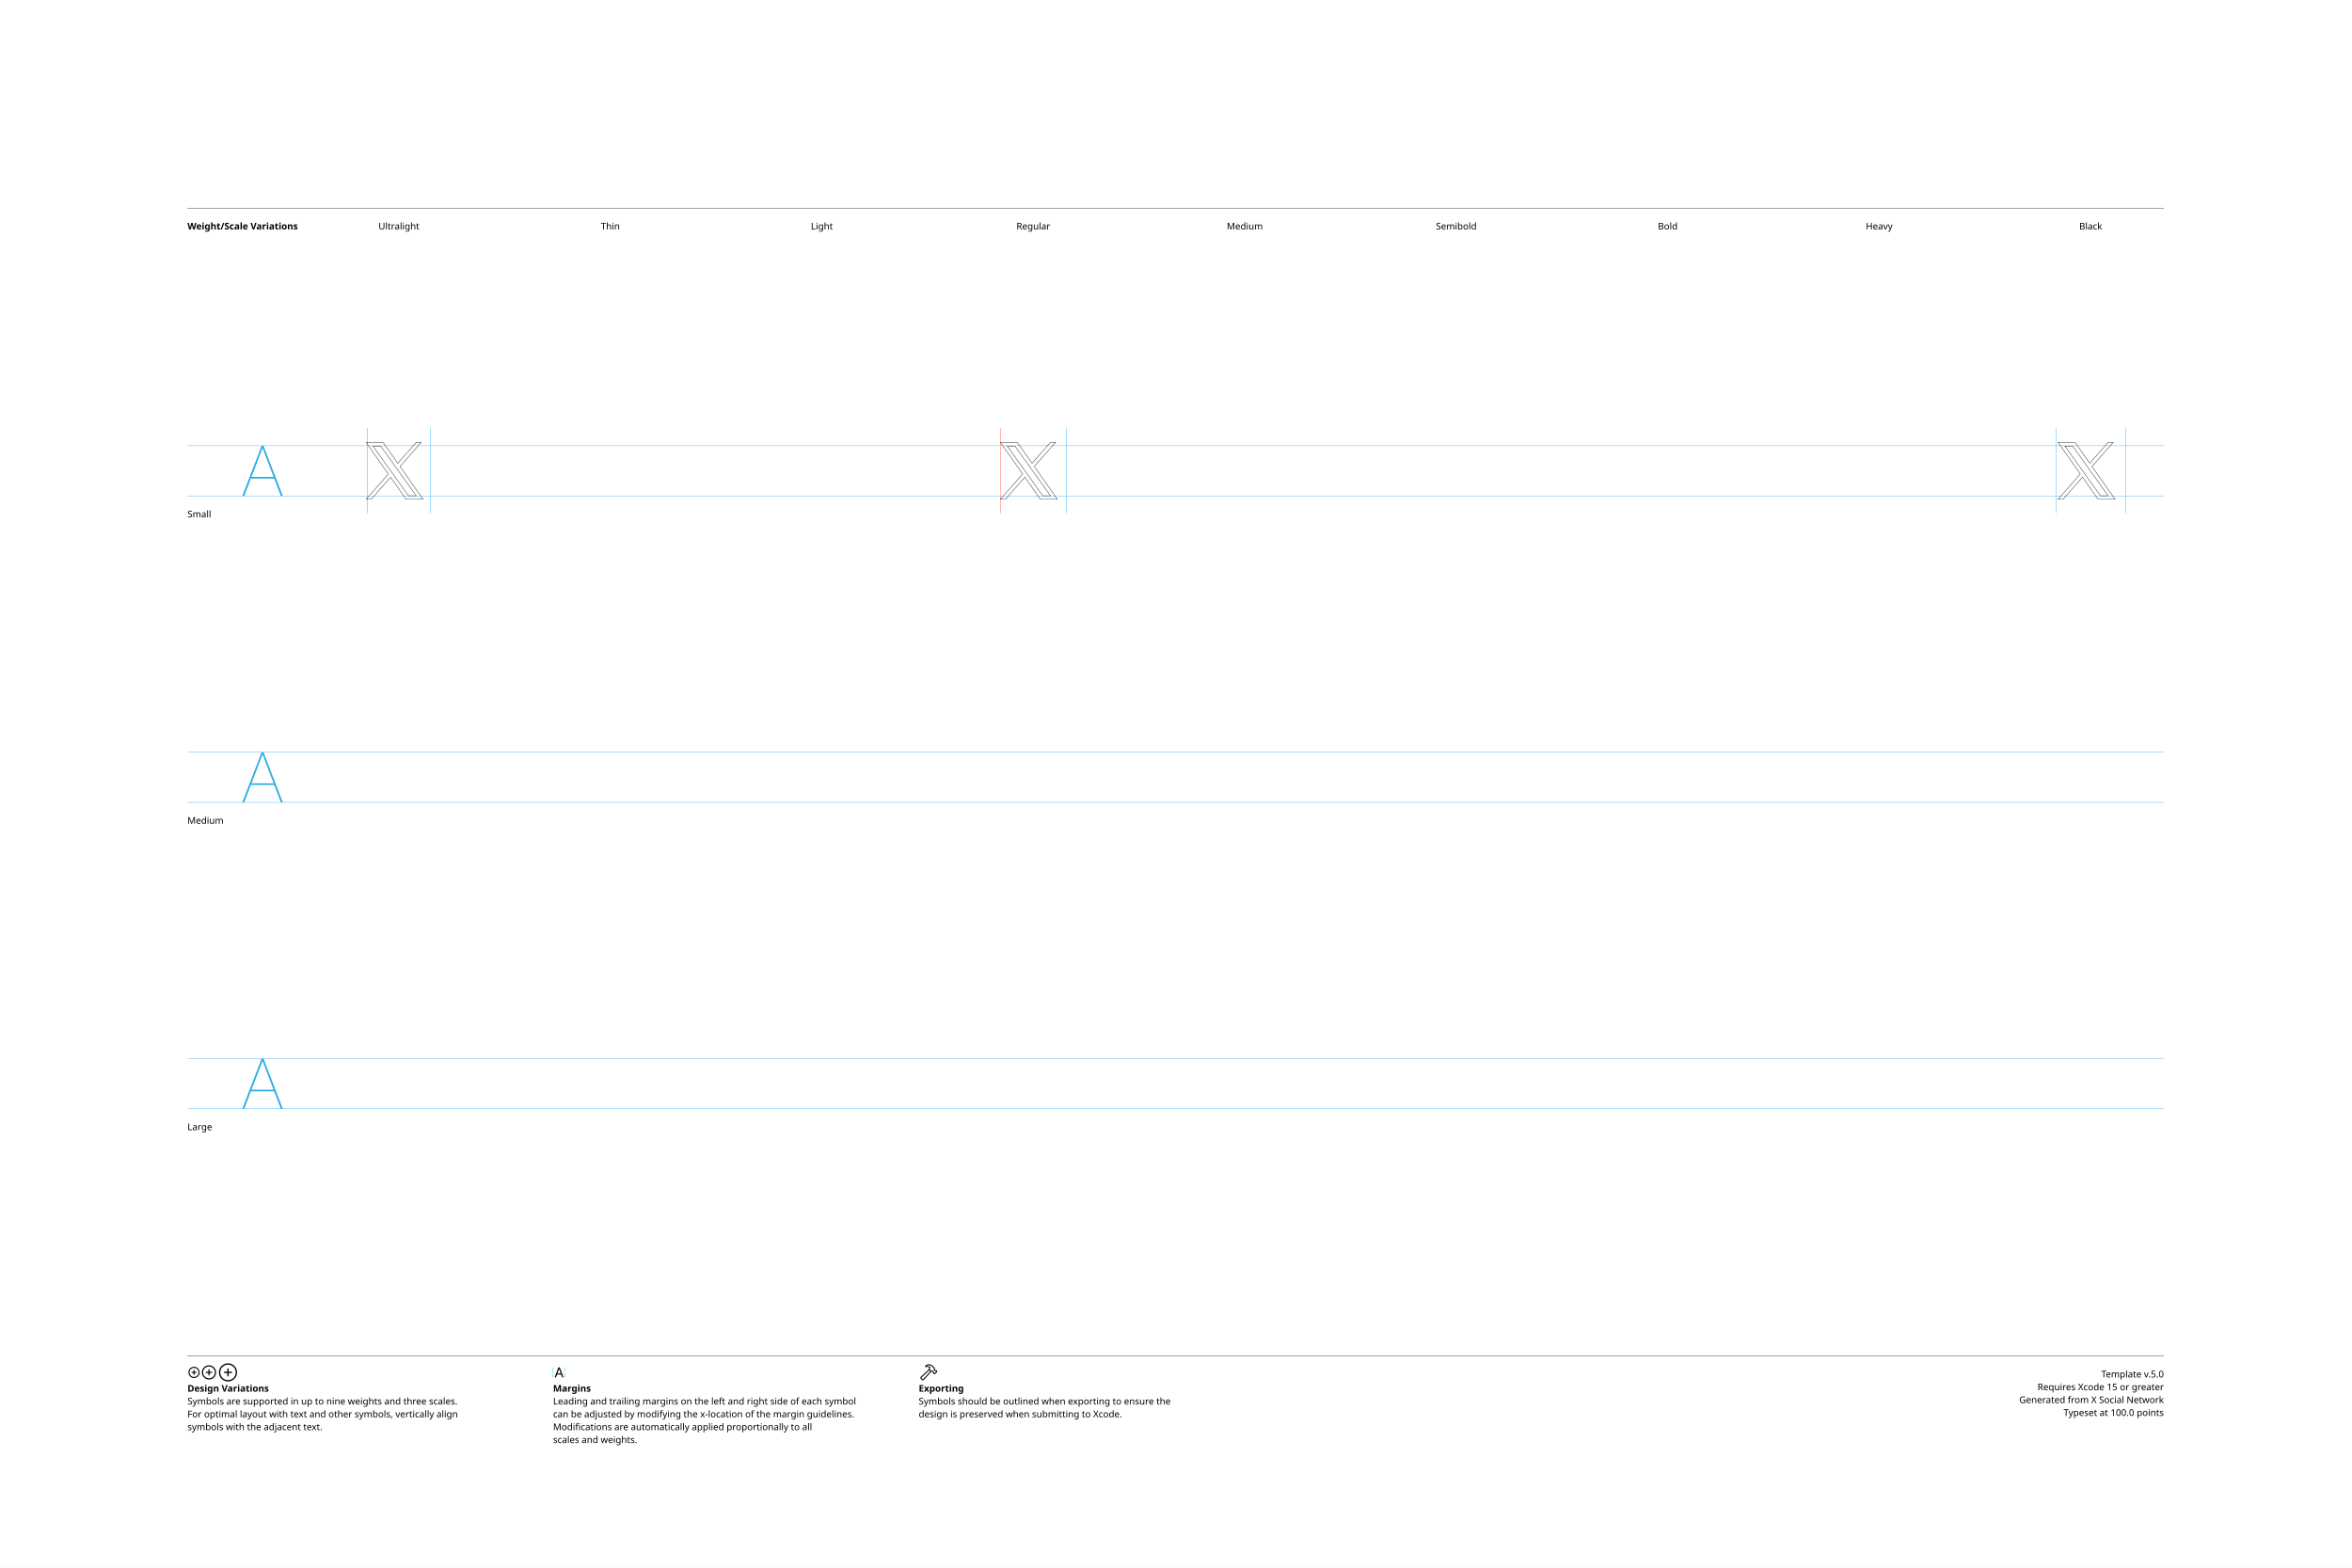
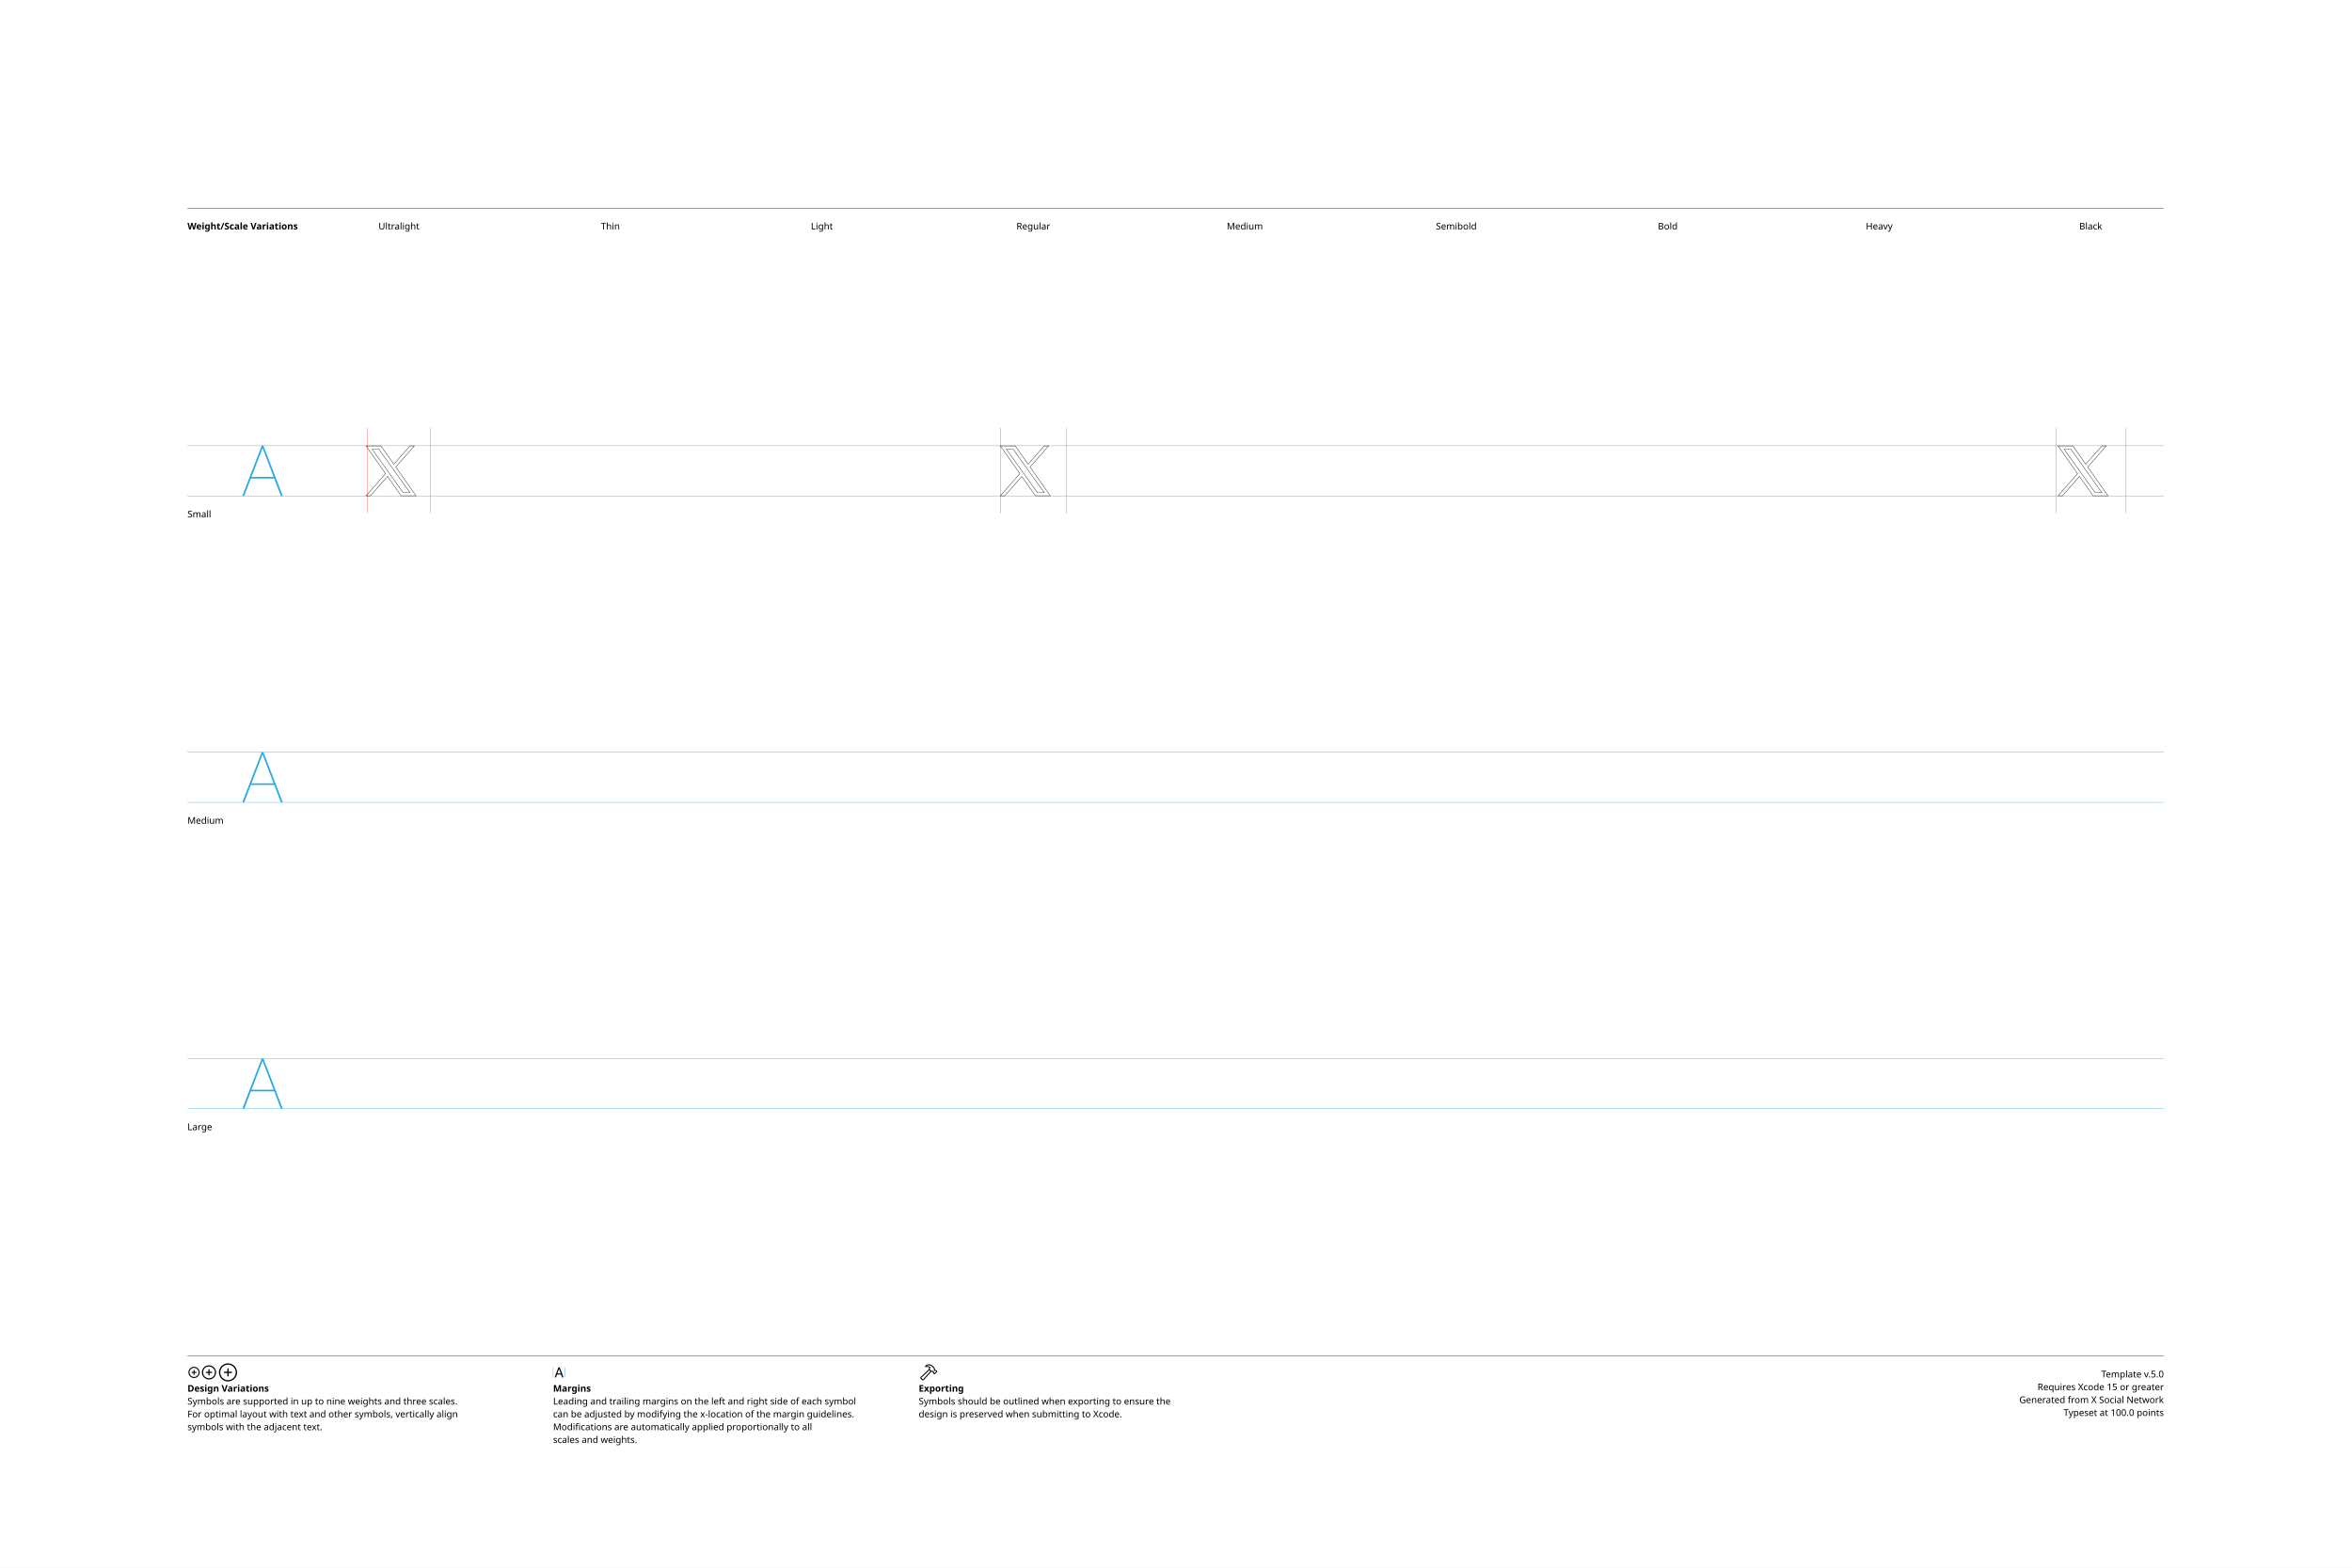
<svg xmlns="http://www.w3.org/2000/svg" version="1.1" width="3300" height="2200">
  <style>.monochrome-0 {-sfsymbols-motion-group:0}

.multicolor-0:tintColor {-sfsymbols-motion-group:0}

.hierarchical-0:primary {-sfsymbols-motion-group:0}

.SFSymbolsPreviewWireframe {fill:none;opacity:1.0;stroke:black;stroke-width:0.5}
</style>
  <g id="Notes">
    <rect height="2200" id="artboard" style="fill:white;opacity:1" width="3300" x="0" y="0" />
    <line style="fill:none;stroke:black;opacity:1;stroke-width:0.5;" x1="263" x2="3036" y1="292" y2="292" />
    <text style="stroke:none;fill:black;font-family:sans-serif;font-size:13;font-weight:bold;" transform="matrix(1 0 0 1 263 322)">Weight/Scale Variations</text>
    <text style="stroke:none;fill:black;font-family:sans-serif;font-size:13;text-anchor:middle;" transform="matrix(1 0 0 1 559.711 322)">Ultralight</text>
    <text style="stroke:none;fill:black;font-family:sans-serif;font-size:13;text-anchor:middle;" transform="matrix(1 0 0 1 856.422 322)">Thin</text>
    <text style="stroke:none;fill:black;font-family:sans-serif;font-size:13;text-anchor:middle;" transform="matrix(1 0 0 1 1153.13 322)">Light</text>
    <text style="stroke:none;fill:black;font-family:sans-serif;font-size:13;text-anchor:middle;" transform="matrix(1 0 0 1 1449.84 322)">Regular</text>
    <text style="stroke:none;fill:black;font-family:sans-serif;font-size:13;text-anchor:middle;" transform="matrix(1 0 0 1 1746.56 322)">Medium</text>
    <text style="stroke:none;fill:black;font-family:sans-serif;font-size:13;text-anchor:middle;" transform="matrix(1 0 0 1 2043.27 322)">Semibold</text>
    <text style="stroke:none;fill:black;font-family:sans-serif;font-size:13;text-anchor:middle;" transform="matrix(1 0 0 1 2339.98 322)">Bold</text>
    <text style="stroke:none;fill:black;font-family:sans-serif;font-size:13;text-anchor:middle;" transform="matrix(1 0 0 1 2636.69 322)">Heavy</text>
    <text style="stroke:none;fill:black;font-family:sans-serif;font-size:13;text-anchor:middle;" transform="matrix(1 0 0 1 2933.4 322)">Black</text>
    <line style="fill:none;stroke:black;opacity:1;stroke-width:0.5;" x1="263" x2="3036" y1="1903" y2="1903" />
    <g transform="matrix(0.2 0 0 0.2 263 1933)">
      <path d="m46.24 4.15c21.533 0 39.453-17.871 39.453-39.404s-17.969-39.404-39.502-39.404c-21.484 0-39.355 17.871-39.355 39.404s17.92 39.404 39.404 39.404Zm0-7.422c-17.725 0-31.885-14.209-31.885-31.982s14.111-31.982 31.836-31.982c17.773 0 32.031 14.209 32.031 31.982s-14.209 31.982-31.982 31.982Zm-17.969-31.982c0 2.148 1.514 3.613 3.76 3.613h10.498v10.596c0 2.197 1.465 3.711 3.613 3.711 2.246 0 3.711-1.514 3.711-3.711v-10.596h10.596c2.197 0 3.711-1.465 3.711-3.613 0-2.197-1.514-3.711-3.711-3.711h-10.596v-10.547c0-2.246-1.465-3.76-3.711-3.76-2.148 0-3.613 1.514-3.613 3.76v10.547h-10.498c-2.246 0-3.76 1.514-3.76 3.711Z" />
    </g>
    <g transform="matrix(0.2 0 0 0.2 281.506 1933)">
      <path d="m58.545 14.551c27.246 0 49.805-22.607 49.805-49.805 0-27.246-22.607-49.805-49.853-49.805-27.197 0-49.756 22.559-49.756 49.805 0 27.197 22.607 49.805 49.805 49.805Zm0-8.301c-23.047 0-41.455-18.457-41.455-41.504s18.359-41.504 41.406-41.504 41.553 18.457 41.553 41.504-18.457 41.504-41.504 41.504Zm-22.656-41.504c0 2.393 1.66 4.004 4.15 4.004h14.355v14.404c0 2.441 1.66 4.15 4.053 4.15 2.441 0 4.15-1.66 4.15-4.15v-14.404h14.404c2.441 0 4.15-1.611 4.15-4.004 0-2.441-1.709-4.15-4.15-4.15h-14.404v-14.355c0-2.49-1.709-4.199-4.15-4.199-2.393 0-4.053 1.709-4.053 4.199v14.355h-14.355c-2.49 0-4.15 1.709-4.15 4.15Z" />
    </g>
    <g transform="matrix(0.2 0 0 0.2 304.924 1933)">
      <path d="m74.853 28.32c34.815 0 63.623-28.809 63.623-63.574 0-34.815-28.857-63.623-63.672-63.623-34.766 0-63.525 28.809-63.525 63.623 0 34.766 28.809 63.574 63.574 63.574Zm0-9.082c-30.176 0-54.443-24.316-54.443-54.492 0-30.225 24.219-54.492 54.395-54.492 30.225 0 54.541 24.268 54.541 54.492 0 30.176-24.268 54.492-54.492 54.492Zm-28.857-54.492c0 2.588 1.855 4.395 4.59 4.395h19.727v19.775c0 2.686 1.855 4.59 4.443 4.59 2.686 0 4.541-1.855 4.541-4.59v-19.775h19.775c2.686 0 4.59-1.807 4.59-4.395 0-2.734-1.855-4.59-4.59-4.59h-19.775v-19.727c0-2.734-1.855-4.639-4.541-4.639-2.588 0-4.443 1.904-4.443 4.639v19.727h-19.727c-2.734 0-4.59 1.855-4.59 4.59Z" />
    </g>
    <text style="stroke:none;fill:black;font-family:sans-serif;font-size:13;font-weight:bold;" transform="matrix(1 0 0 1 263 1953)">Design Variations</text>
    <text style="stroke:none;fill:black;font-family:sans-serif;font-size:13;" transform="matrix(1 0 0 1 263 1971)">Symbols are supported in up to nine weights and three scales.</text>
    <text style="stroke:none;fill:black;font-family:sans-serif;font-size:13;" transform="matrix(1 0 0 1 263 1989)">For optimal layout with text and other symbols, vertically align</text>
    <text style="stroke:none;fill:black;font-family:sans-serif;font-size:13;" transform="matrix(1 0 0 1 263 2007)">symbols with the adjacent text.</text>
    <line style="fill:none;stroke:#00AEEF;stroke-width:0.5;opacity:1.0;" x1="776" x2="776" y1="1919" y2="1933" />
    <g transform="matrix(0.2 0 0 0.2 776 1933)">
      <path d="m16.553 0.781c2.588 0 3.857-0.977 4.785-3.711l6.299-17.236h28.809l6.299 17.236c0.928 2.734 2.197 3.711 4.736 3.711 2.588 0 4.248-1.562 4.248-4.004 0-0.83-0.146-1.611-0.537-2.637l-22.9-60.986c-1.123-2.979-3.125-4.492-6.25-4.492-3.027 0-5.078 1.465-6.152 4.443l-22.9 61.084c-0.391 1.025-0.537 1.807-0.537 2.637 0 2.441 1.562 3.955 4.102 3.955Zm13.477-28.369 11.865-32.861h0.244l11.865 32.861Z" />
    </g>
    <line style="fill:none;stroke:#00AEEF;stroke-width:0.5;opacity:1.0;" x1="792.836" x2="792.836" y1="1919" y2="1933" />
    <text style="stroke:none;fill:black;font-family:sans-serif;font-size:13;font-weight:bold;" transform="matrix(1 0 0 1 776 1953)">Margins</text>
    <text style="stroke:none;fill:black;font-family:sans-serif;font-size:13;" transform="matrix(1 0 0 1 776 1971)">Leading and trailing margins on the left and right side of each symbol</text>
    <text style="stroke:none;fill:black;font-family:sans-serif;font-size:13;" transform="matrix(1 0 0 1 776 1989)">can be adjusted by modifying the x-location of the margin guidelines.</text>
    <text style="stroke:none;fill:black;font-family:sans-serif;font-size:13;" transform="matrix(1 0 0 1 776 2007)">Modifications are automatically applied proportionally to all</text>
    <text style="stroke:none;fill:black;font-family:sans-serif;font-size:13;" transform="matrix(1 0 0 1 776 2025)">scales and weights.</text>
    <g transform="matrix(0.2 0 0 0.2 1289 1933)">
      <path d="m14.209 9.326 8.496 8.545c4.297 4.346 9.229 4.053 13.867-1.074l53.467-58.935-4.834-4.883-53.076 58.398c-1.758 2.002-3.418 2.49-5.762 0.146l-5.859-5.811c-2.344-2.295-1.807-4.004 0.195-5.811l57.373-54.004-4.883-4.834-57.959 54.443c-4.932 4.59-5.322 9.473-1.025 13.818Zm32.08-90.967c-2.1 2.051-2.246 4.932-1.074 6.885 1.172 1.807 3.467 2.979 6.689 2.148 7.324-1.709 14.941-2.002 22.07 2.686l-2.93 7.275c-1.709 4.15-0.83 7.08 1.855 9.814l11.475 11.572c2.441 2.441 4.492 2.539 7.324 2.051l5.322-0.977 3.32 3.369-0.195 2.783c-0.195 2.49 0.439 4.395 2.881 6.787l3.809 3.711c2.393 2.393 5.469 2.539 7.812 0.195l14.551-14.6c2.344-2.344 2.246-5.322-0.146-7.715l-3.857-3.809c-2.393-2.393-4.248-3.174-6.641-2.979l-2.881 0.244-3.223-3.174 1.221-5.615c0.635-2.832-0.146-5.029-3.076-7.959l-10.986-10.938c-16.699-16.602-38.867-16.211-53.32-1.758Zm7.471 1.855c12.158-8.887 28.613-7.373 39.746 3.76l12.158 12.06c1.172 1.172 1.367 2.1 1.025 3.809l-1.611 7.422 7.52 7.422 4.932-0.293c1.27-0.049 1.66 0.049 2.637 1.025l2.881 2.881-12.207 12.207-2.881-2.881c-0.977-0.977-1.123-1.367-1.074-2.686l0.342-4.883-7.471-7.422-7.617 1.27c-1.611 0.342-2.344 0.195-3.564-0.977l-10.01-10.01c-1.27-1.172-1.416-2.002-0.635-3.857l4.395-10.449c-7.812-7.275-17.969-10.4-28.125-7.422-0.781 0.195-1.074-0.439-0.439-0.977Z" />
    </g>
    <text style="stroke:none;fill:black;font-family:sans-serif;font-size:13;font-weight:bold;" transform="matrix(1 0 0 1 1289 1953)">Exporting</text>
    <text style="stroke:none;fill:black;font-family:sans-serif;font-size:13;" transform="matrix(1 0 0 1 1289 1971)">Symbols should be outlined when exporting to ensure the</text>
    <text style="stroke:none;fill:black;font-family:sans-serif;font-size:13;" transform="matrix(1 0 0 1 1289 1989)">design is preserved when submitting to Xcode.</text>
    <text id="template-version" style="stroke:none;fill:black;font-family:sans-serif;font-size:13;text-anchor:end;" transform="matrix(1 0 0 1 3036 1933)">Template v.5.0</text>
    <text style="stroke:none;fill:black;font-family:sans-serif;font-size:13;text-anchor:end;" transform="matrix(1 0 0 1 3036 1951)">Requires Xcode 15 or greater</text>
    <text id="descriptive-name" style="stroke:none;fill:black;font-family:sans-serif;font-size:13;text-anchor:end;" transform="matrix(1 0 0 1 3036 1969)">Generated from X Social Network</text>
    <text style="stroke:none;fill:black;font-family:sans-serif;font-size:13;text-anchor:end;" transform="matrix(1 0 0 1 3036 1987)">Typeset at 100.0 points</text>
    <text style="stroke:none;fill:black;font-family:sans-serif;font-size:13;" transform="matrix(1 0 0 1 263 726)">Small</text>
    <text style="stroke:none;fill:black;font-family:sans-serif;font-size:13;" transform="matrix(1 0 0 1 263 1156)">Medium</text>
    <text style="stroke:none;fill:black;font-family:sans-serif;font-size:13;" transform="matrix(1 0 0 1 263 1586)">Large</text>
  </g>
  <g id="Guides">
    <g id="H-reference" style="fill:#27AAE1;stroke:none;" transform="matrix(1 0 0 1 339 696)">
      <path d="M0.994 0L3.638 0L29.328-67.132L30.03-67.132L30.03-70.459L28.123-70.459ZM11.688-24.48L46.981-24.48L46.231-26.729L12.438-26.729ZM55.12 0L57.764 0L30.638-70.459L29.433-70.459L29.433-67.132Z" />
    </g>
    <line id="Baseline-S" style="fill:none;stroke:#27AAE1;opacity:1;stroke-width:0.5;" x1="263" x2="3036" y1="696" y2="696" />
    <line id="Capline-S" style="fill:none;stroke:#27AAE1;opacity:1;stroke-width:0.5;" x1="263" x2="3036" y1="625.541" y2="625.541" />
    <g id="H-reference" style="fill:#27AAE1;stroke:none;" transform="matrix(1 0 0 1 339 1126)">
      <path d="M0.994 0L3.638 0L29.328-67.132L30.03-67.132L30.03-70.459L28.123-70.459ZM11.688-24.48L46.981-24.48L46.231-26.729L12.438-26.729ZM55.12 0L57.764 0L30.638-70.459L29.433-70.459L29.433-67.132Z" />
    </g>
    <line id="Baseline-M" style="fill:none;stroke:#27AAE1;opacity:1;stroke-width:0.5;" x1="263" x2="3036" y1="1126" y2="1126" />
    <line id="Capline-M" style="fill:none;stroke:#27AAE1;opacity:1;stroke-width:0.5;" x1="263" x2="3036" y1="1055.54" y2="1055.54" />
    <g id="H-reference" style="fill:#27AAE1;stroke:none;" transform="matrix(1 0 0 1 339 1556)">
      <path d="M0.994 0L3.638 0L29.328-67.132L30.03-67.132L30.03-70.459L28.123-70.459ZM11.688-24.48L46.981-24.48L46.231-26.729L12.438-26.729ZM55.12 0L57.764 0L30.638-70.459L29.433-70.459L29.433-67.132Z" />
    </g>
    <line id="Baseline-L" style="fill:none;stroke:#27AAE1;opacity:1;stroke-width:0.5;" x1="263" x2="3036" y1="1556" y2="1556" />
    <line id="Capline-L" style="fill:none;stroke:#27AAE1;opacity:1;stroke-width:0.5;" x1="263" x2="3036" y1="1485.54" y2="1485.54" />
    <line id="left-margin-Ultralight-S" style="fill:none;stroke:#FF3B30;stroke-width:0.5;opacity:1.0;" x1="515.649" x2="515.649" y1="600.785" y2="720.121" />
    <line id="right-margin-Ultralight-S" style="fill:none;stroke:#00AEEF;stroke-width:0.5;opacity:1.0;" x1="603.773" x2="603.773" y1="600.785" y2="720.121" />
    <line id="left-margin-Regular-S" style="fill:none;stroke:#FF3B30;stroke-width:0.5;opacity:1.0;" x1="1403.58" x2="1403.58" y1="600.785" y2="720.121" />
    <line id="right-margin-Regular-S" style="fill:none;stroke:#00AEEF;stroke-width:0.5;opacity:1.0;" x1="1496.11" x2="1496.11" y1="600.785" y2="720.121" />
    <line id="left-margin-Black-S" style="fill:none;stroke:#00AEEF;stroke-width:0.5;opacity:1.0;" x1="2884.57" x2="2884.57" y1="600.785" y2="720.121" />
    <line id="right-margin-Black-S" style="fill:none;stroke:#00AEEF;stroke-width:0.5;opacity:1.0;" x1="2982.23" x2="2982.23" y1="600.785" y2="720.121" />
  </g>
  <g id="Symbols">
    <g id="Black-S" transform="matrix(1 0 0 1 2884.57 696)">
-       <path class="monochrome-0 multicolor-0:tintColor hierarchical-0:primary SFSymbolsPreviewWireframe" d="M50.61-41.393L80.392-75.25L73.334-75.25L47.474-45.853L26.82-75.25L2.999-75.25L34.232-30.795L2.999 4.709L10.056 4.709L37.365-26.336L59.177 4.709L82.999 4.709L50.608-41.393L50.61-41.393ZM40.943-30.404L37.779-34.831L12.6-70.055L23.44-70.055L43.76-41.628L46.924-37.202L73.338-0.251L62.497-0.251L40.943-30.402L40.943-30.404Z" />
+       <path class="monochrome-0 multicolor-0:tintColor hierarchical-0:primary SFSymbolsPreviewWireframe" d="M44.654-40.625L70.713-70.25L64.537-70.25L41.91-44.527L23.837-70.25L2.994-70.25L30.323-31.352L2.994-0.286L9.169-0.286L33.064-27.45L52.15-0.286L72.994-0.286L44.652-40.625L44.654-40.625ZM36.195-31.009L33.427-34.883L11.395-65.704L20.88-65.704L38.66-40.831L41.428-36.958L64.541-4.626L55.055-4.626L36.195-31.008L36.195-31.009Z" />
    </g>
    <g id="Regular-S" transform="matrix(1 0 0 1 1403.58 696)">
-       <path class="monochrome-0 multicolor-0:tintColor hierarchical-0:primary SFSymbolsPreviewWireframe" d="M47.611-41.393L77.393-75.25L70.336-75.25L44.476-45.853L23.822-75.25L0-75.25L31.233-30.795L0 4.709L7.057 4.709L34.366-26.336L56.178 4.709L80 4.709L47.61-41.393L47.611-41.393ZM37.944-30.404L34.78-34.831L9.601-70.055L20.441-70.055L40.761-41.628L43.925-37.202L70.339-0.251L59.498-0.251L37.944-30.402L37.944-30.404Z" />
+       <path class="monochrome-0 multicolor-0:tintColor hierarchical-0:primary SFSymbolsPreviewWireframe" d="M41.66-40.625L67.719-70.25L61.544-70.25L38.916-44.527L20.844-70.25L0-70.25L27.329-31.352L0-0.286L6.175-0.286L30.07-27.45L49.156-0.286L70-0.286L41.659-40.625L41.66-40.625ZM33.201-31.009L30.433-34.883L8.401-65.704L17.886-65.704L35.666-40.831L38.434-36.958L61.547-4.626L52.061-4.626L33.201-31.008L33.201-31.009Z" />
    </g>
    <g id="Ultralight-S" transform="matrix(1 0 0 1 515.649 696)">
-       <path class="monochrome-0 multicolor-0:tintColor hierarchical-0:primary SFSymbolsPreviewWireframe" d="M45.611-41.393L75.393-75.25L68.336-75.25L42.475-45.853L21.822-75.25L-2-75.25L29.233-30.795L-2 4.709L5.057 4.709L32.366-26.336L54.178 4.709L78 4.709L45.609-41.393L45.611-41.393ZM35.944-30.404L32.78-34.831L7.601-70.055L18.441-70.055L38.761-41.628L41.925-37.202L68.339-0.251L57.498-0.251L35.944-30.402L35.944-30.404Z" />
+       <path class="monochrome-0 multicolor-0:tintColor hierarchical-0:primary SFSymbolsPreviewWireframe" d="M39.66-40.625L65.719-70.25L59.544-70.25L36.916-44.527L18.844-70.25L-2-70.25L25.329-31.352L-2-0.286L4.175-0.286L28.07-27.45L47.156-0.286L68-0.286L39.658-40.625L39.66-40.625ZM31.201-31.009L28.433-34.883L6.401-65.704L15.886-65.704L33.666-40.831L36.434-36.958L59.547-4.626L50.061-4.626L31.201-31.008L31.201-31.009Z" />
    </g>
  </g>
</svg>
